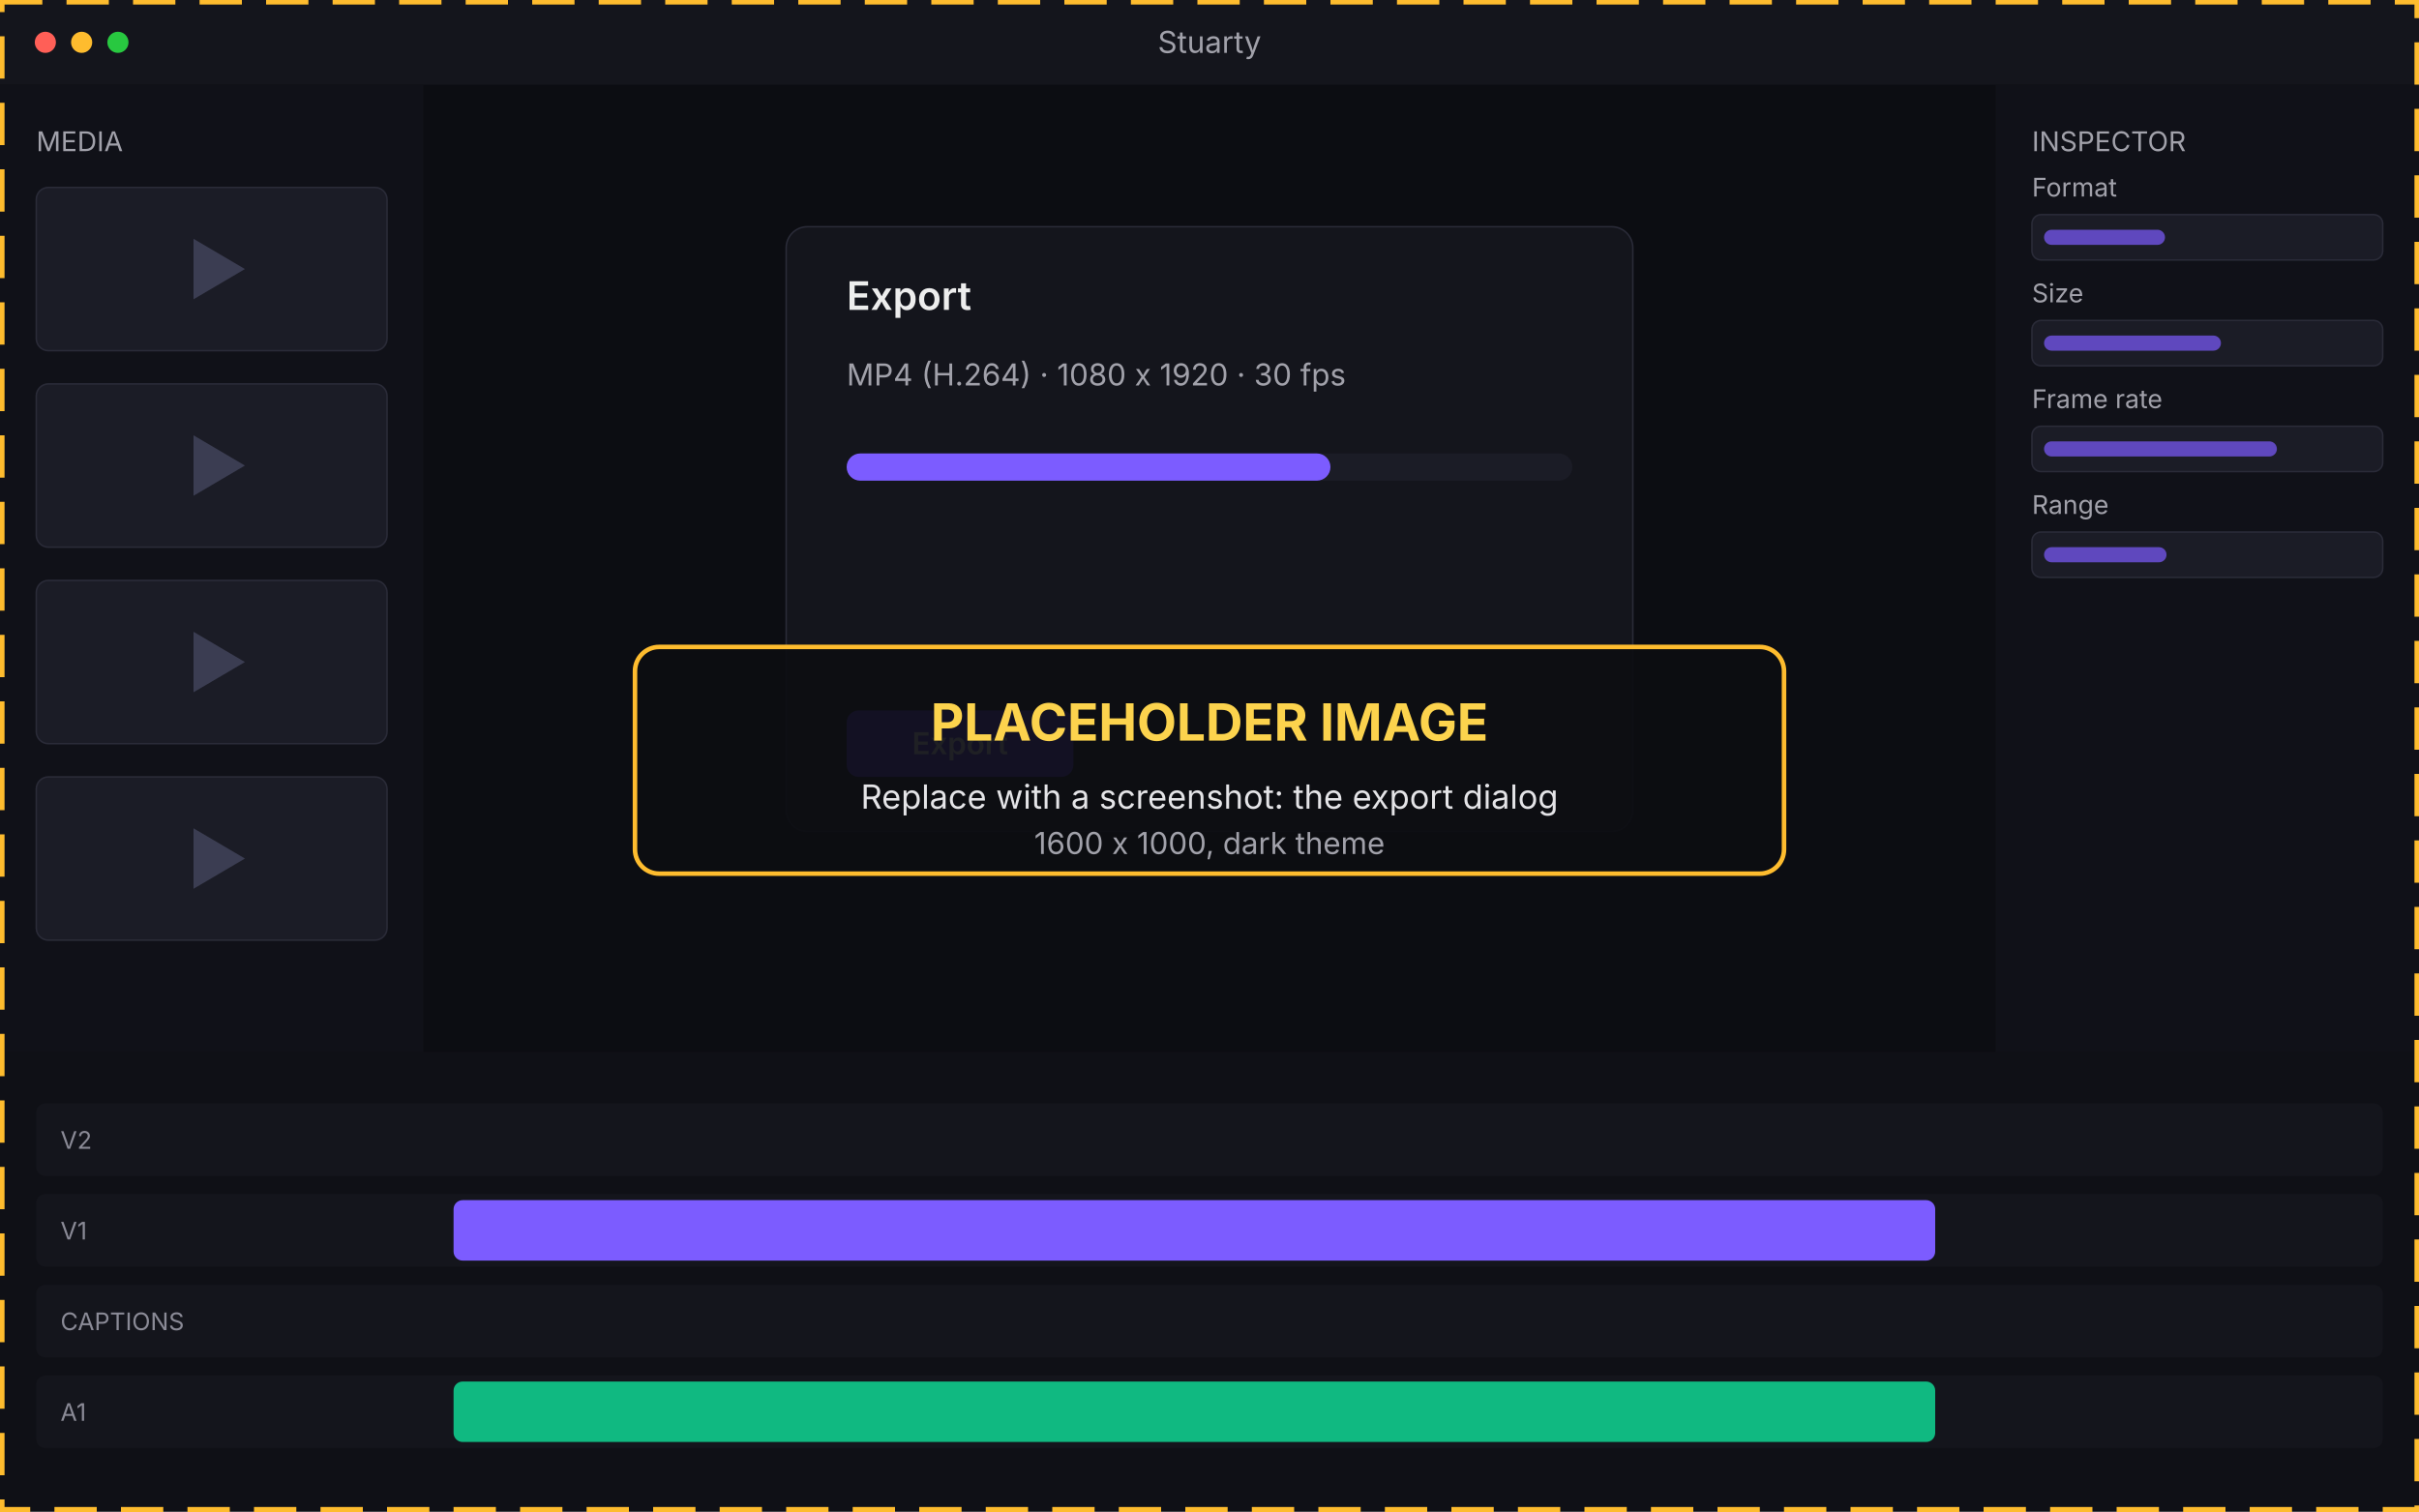
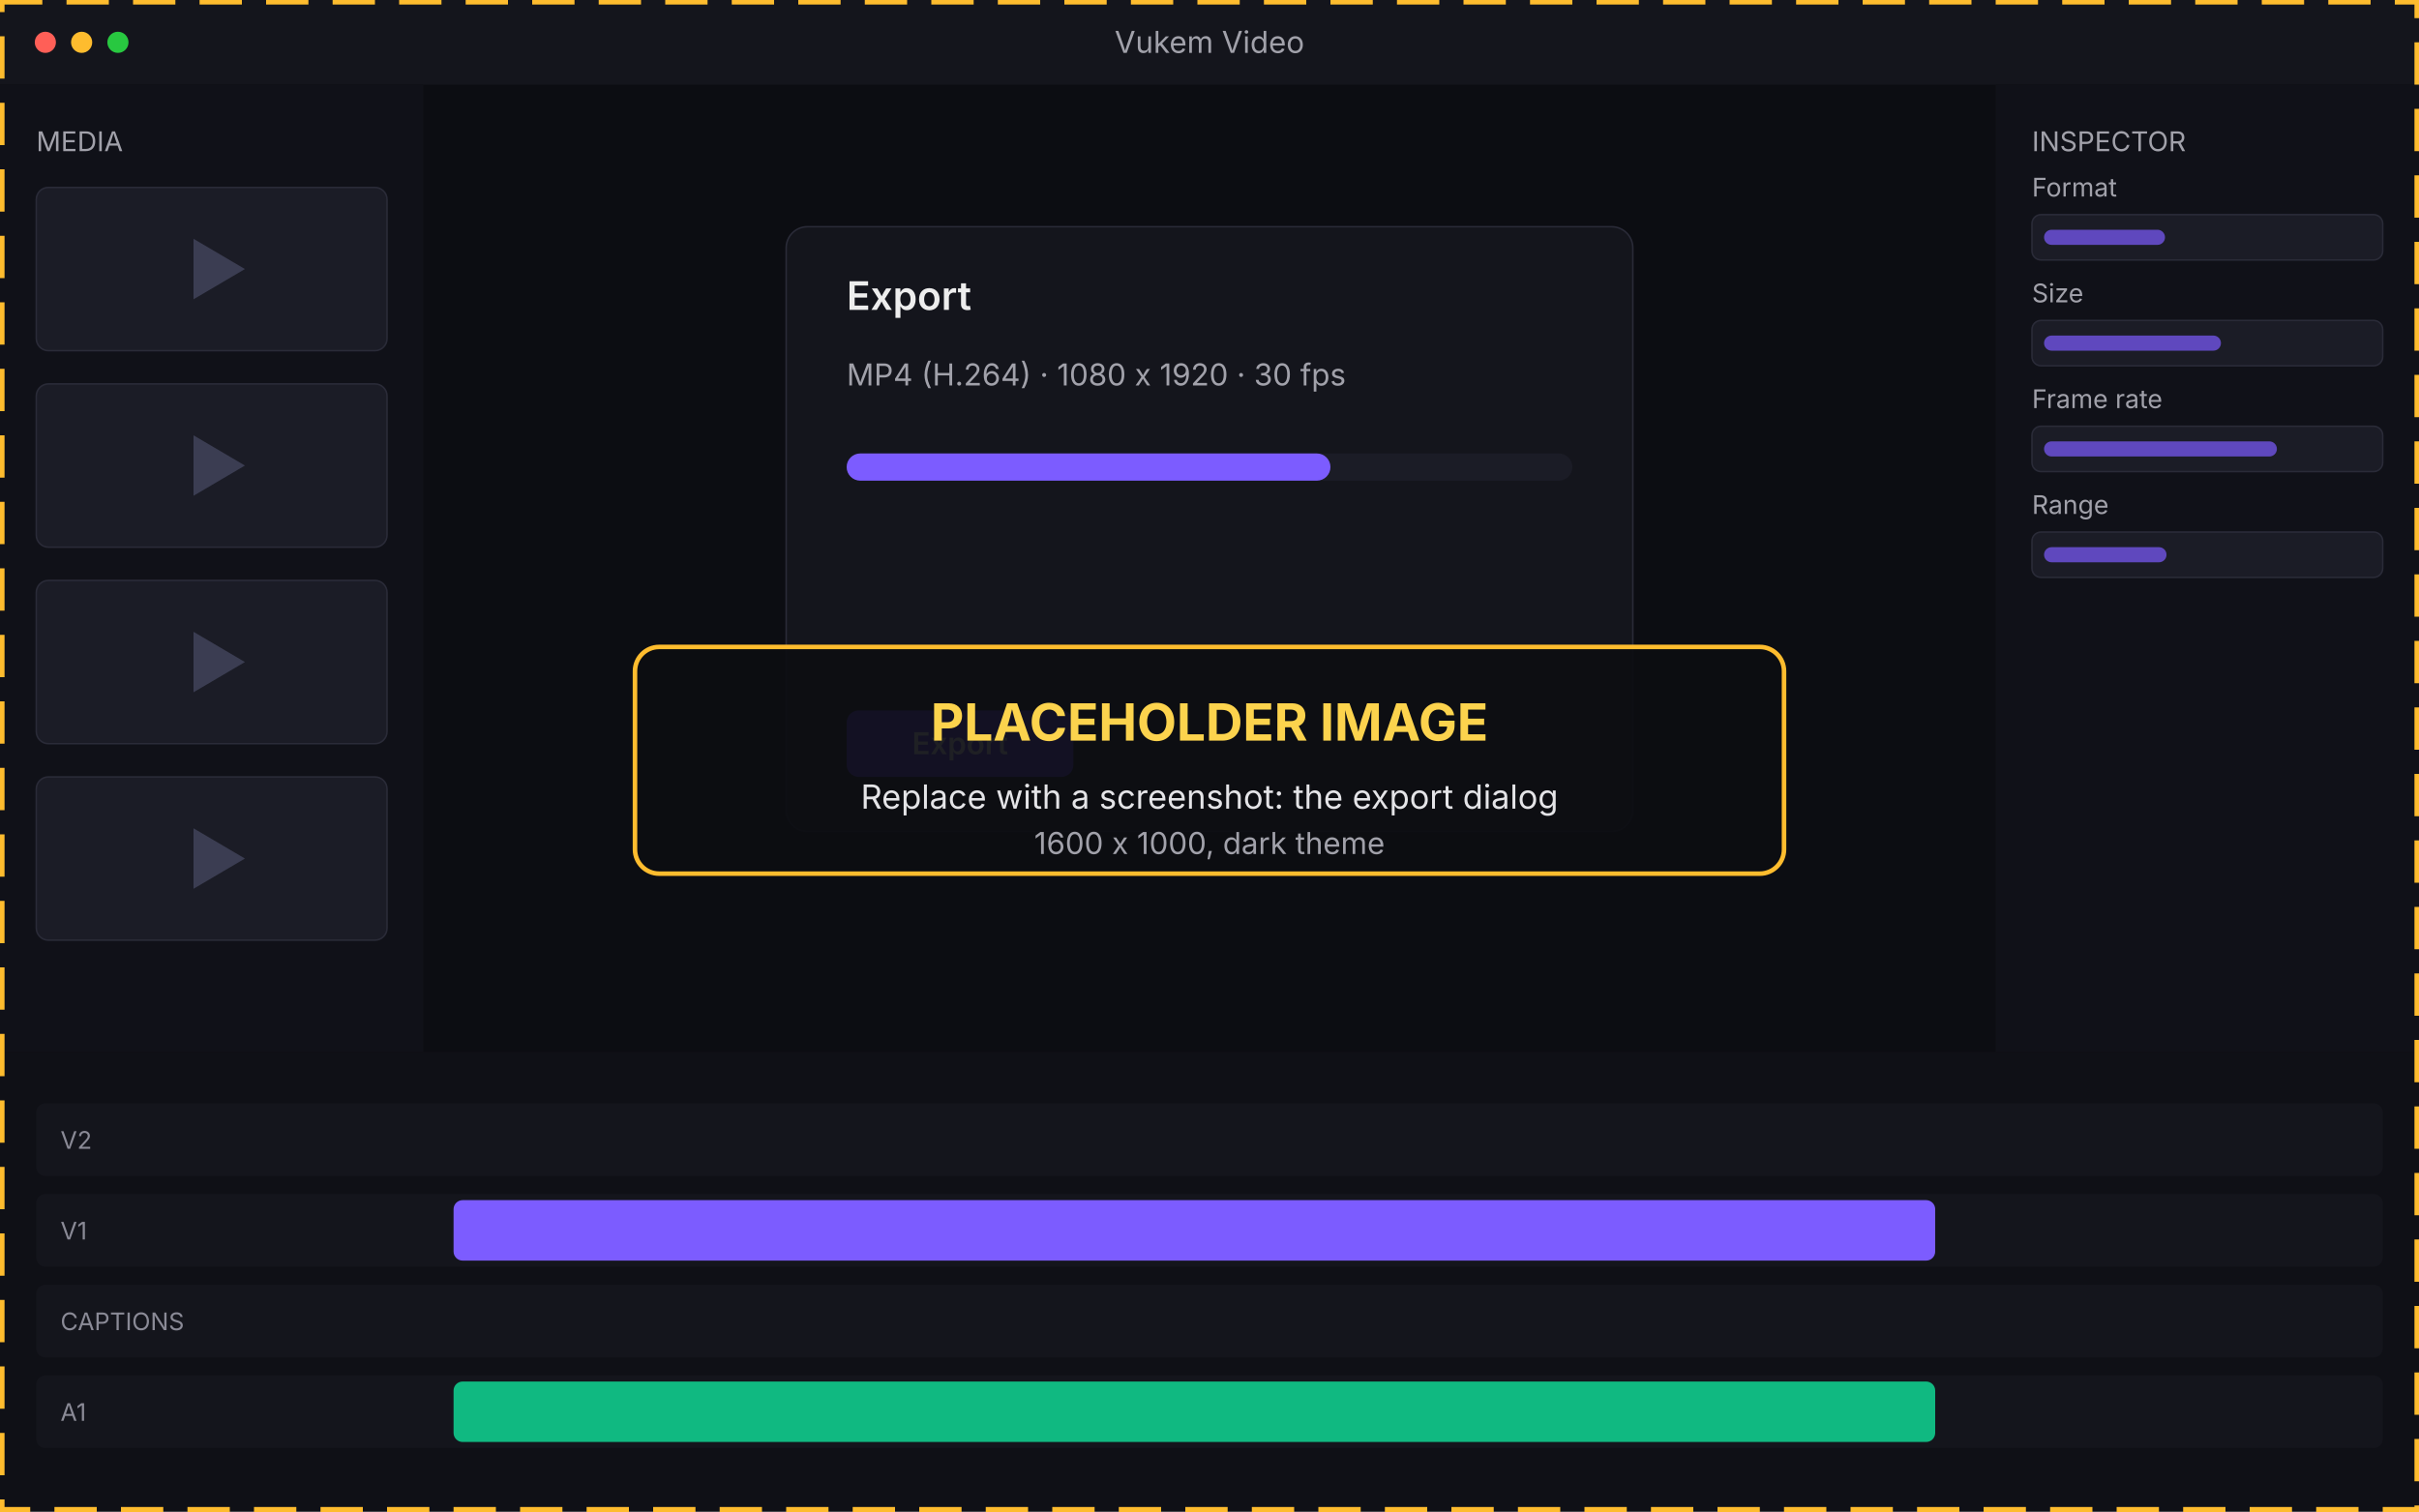
<svg xmlns="http://www.w3.org/2000/svg" viewBox="0 0 1600 1000" width="1600" height="1000" role="img" aria-labelledby="t">
  <rect width="1600" height="1000" fill="#0c0d12" />
  <rect width="1600" height="56" fill="#14151c" />
  <circle cx="30" cy="28" r="7" fill="#ff5f57" />
  <circle cx="54" cy="28" r="7" fill="#febc2e" />
  <circle cx="78" cy="28" r="7" fill="#28c840" />
-   <text x="800" y="35" text-anchor="middle" font-family="Inter, system-ui, sans-serif" font-size="20" fill="#a1a1aa">Stuarty</text>
+   <text x="800" y="35" text-anchor="middle" font-family="Inter, system-ui, sans-serif" font-size="20" fill="#a1a1aa">Vukem Video</text>
  <rect x="0" y="56" width="280" height="640" fill="#101118" />
  <rect x="1320" y="56" width="280" height="640" fill="#101118" />
  <text x="24" y="100" font-family="Inter, system-ui, sans-serif" font-size="18" fill="#a1a1aa">MEDIA</text>
  <text x="1344" y="100" font-family="Inter, system-ui, sans-serif" font-size="18" fill="#a1a1aa">INSPECTOR</text>
  <defs>
    <linearGradient id="g" x1="0" y1="0" x2="0" y2="1">
      <stop offset="0" stop-color="#3b2a8f" />
      <stop offset="1" stop-color="#111827" />
    </linearGradient>
  </defs>
  <rect x="24" y="124" width="232" height="108" rx="8" fill="#1b1c26" />
  <rect x="24" y="124" width="232" height="108" rx="8" fill="none" stroke="#2a2b38" />
  <path d="M128 158v40l34-20z" fill="#3b3d52" />
  <rect x="24" y="254" width="232" height="108" rx="8" fill="#1b1c26" />
  <rect x="24" y="254" width="232" height="108" rx="8" fill="none" stroke="#2a2b38" />
  <path d="M128 288v40l34-20z" fill="#3b3d52" />
  <rect x="24" y="384" width="232" height="108" rx="8" fill="#1b1c26" />
  <rect x="24" y="384" width="232" height="108" rx="8" fill="none" stroke="#2a2b38" />
  <path d="M128 418v40l34-20z" fill="#3b3d52" />
  <rect x="24" y="514" width="232" height="108" rx="8" fill="#1b1c26" />
  <rect x="24" y="514" width="232" height="108" rx="8" fill="none" stroke="#2a2b38" />
  <path d="M128 548v40l34-20z" fill="#3b3d52" />
  <rect x="520" y="150" width="560" height="400" rx="14" fill="#14151c" stroke="#2a2b38" />
  <text x="560" y="205" font-family="Inter, system-ui, sans-serif" font-size="26" font-weight="600" fill="#ededed">Export</text>
  <text x="560" y="255" font-family="Inter, system-ui, sans-serif" font-size="20" fill="#a1a1aa">MP4 (H.264) · 1080 x 1920 · 30 fps</text>
  <rect x="560" y="300" width="480" height="18" rx="9" fill="#1b1c26" />
  <rect x="560" y="300" width="320" height="18" rx="9" fill="#7c5cff" />
  <rect x="560" y="470" width="150" height="44" rx="8" fill="#6446f0" />
  <text x="635" y="499" text-anchor="middle" font-family="Inter, system-ui, sans-serif" font-size="20" font-weight="600" fill="#fff">Export</text>
  <text x="1344" y="130" font-family="Inter, system-ui, sans-serif" font-size="17" fill="#a1a1aa">Format</text>
  <rect x="1344" y="142" width="232" height="30" rx="6" fill="#1b1c26" stroke="#2a2b38" />
  <rect x="1352" y="152" width="80" height="10" rx="5" fill="#7c5cff" fill-opacity=".7" />
  <text x="1344" y="200" font-family="Inter, system-ui, sans-serif" font-size="17" fill="#a1a1aa">Size</text>
  <rect x="1344" y="212" width="232" height="30" rx="6" fill="#1b1c26" stroke="#2a2b38" />
  <rect x="1352" y="222" width="117" height="10" rx="5" fill="#7c5cff" fill-opacity=".7" />
  <text x="1344" y="270" font-family="Inter, system-ui, sans-serif" font-size="17" fill="#a1a1aa">Frame rate</text>
  <rect x="1344" y="282" width="232" height="30" rx="6" fill="#1b1c26" stroke="#2a2b38" />
  <rect x="1352" y="292" width="154" height="10" rx="5" fill="#7c5cff" fill-opacity=".7" />
  <text x="1344" y="340" font-family="Inter, system-ui, sans-serif" font-size="17" fill="#a1a1aa">Range</text>
  <rect x="1344" y="352" width="232" height="30" rx="6" fill="#1b1c26" stroke="#2a2b38" />
  <rect x="1352" y="362" width="81" height="10" rx="5" fill="#7c5cff" fill-opacity=".7" />
  <rect x="0" y="696" width="1600" height="304" fill="#0f1016" />
  <rect x="24" y="730" width="1552" height="48" rx="6" fill="#14151c" />
  <text x="40" y="760" font-family="Inter, system-ui, sans-serif" font-size="16" fill="#8a8a96">V2</text>
  <rect x="24" y="790" width="1552" height="48" rx="6" fill="#14151c" />
  <text x="40" y="820" font-family="Inter, system-ui, sans-serif" font-size="16" fill="#8a8a96">V1</text>
  <rect x="24" y="850" width="1552" height="48" rx="6" fill="#14151c" />
  <text x="40" y="880" font-family="Inter, system-ui, sans-serif" font-size="16" fill="#8a8a96">CAPTIONS</text>
  <rect x="24" y="910" width="1552" height="48" rx="6" fill="#14151c" />
  <text x="40" y="940" font-family="Inter, system-ui, sans-serif" font-size="16" fill="#8a8a96">A1</text>
  <rect x="300" y="794" width="980" height="40" rx="6" fill="#7c5cff" />
  <rect x="300" y="914" width="980" height="40" rx="6" fill="#10b981" />
  <rect x="0" y="0" width="1600" height="1000" fill="none" stroke="#febc2e" stroke-width="6" stroke-dasharray="28 16" />
  <rect x="420" y="428" width="760" height="150" rx="16" fill="#0c0d12" fill-opacity=".92" stroke="#febc2e" stroke-width="3" />
  <text x="800" y="490" text-anchor="middle" font-family="Inter, system-ui, sans-serif" font-size="34" font-weight="700" fill="#fcd34d">PLACEHOLDER IMAGE</text>
  <text x="800" y="535" text-anchor="middle" font-family="Inter, system-ui, sans-serif" font-size="22" fill="#e4e4e7">Replace with a screenshot: the export dialog</text>
  <text x="800" y="565" text-anchor="middle" font-family="Inter, system-ui, sans-serif" font-size="20" fill="#a1a1aa">1600 x 1000, dark theme</text>
</svg>
